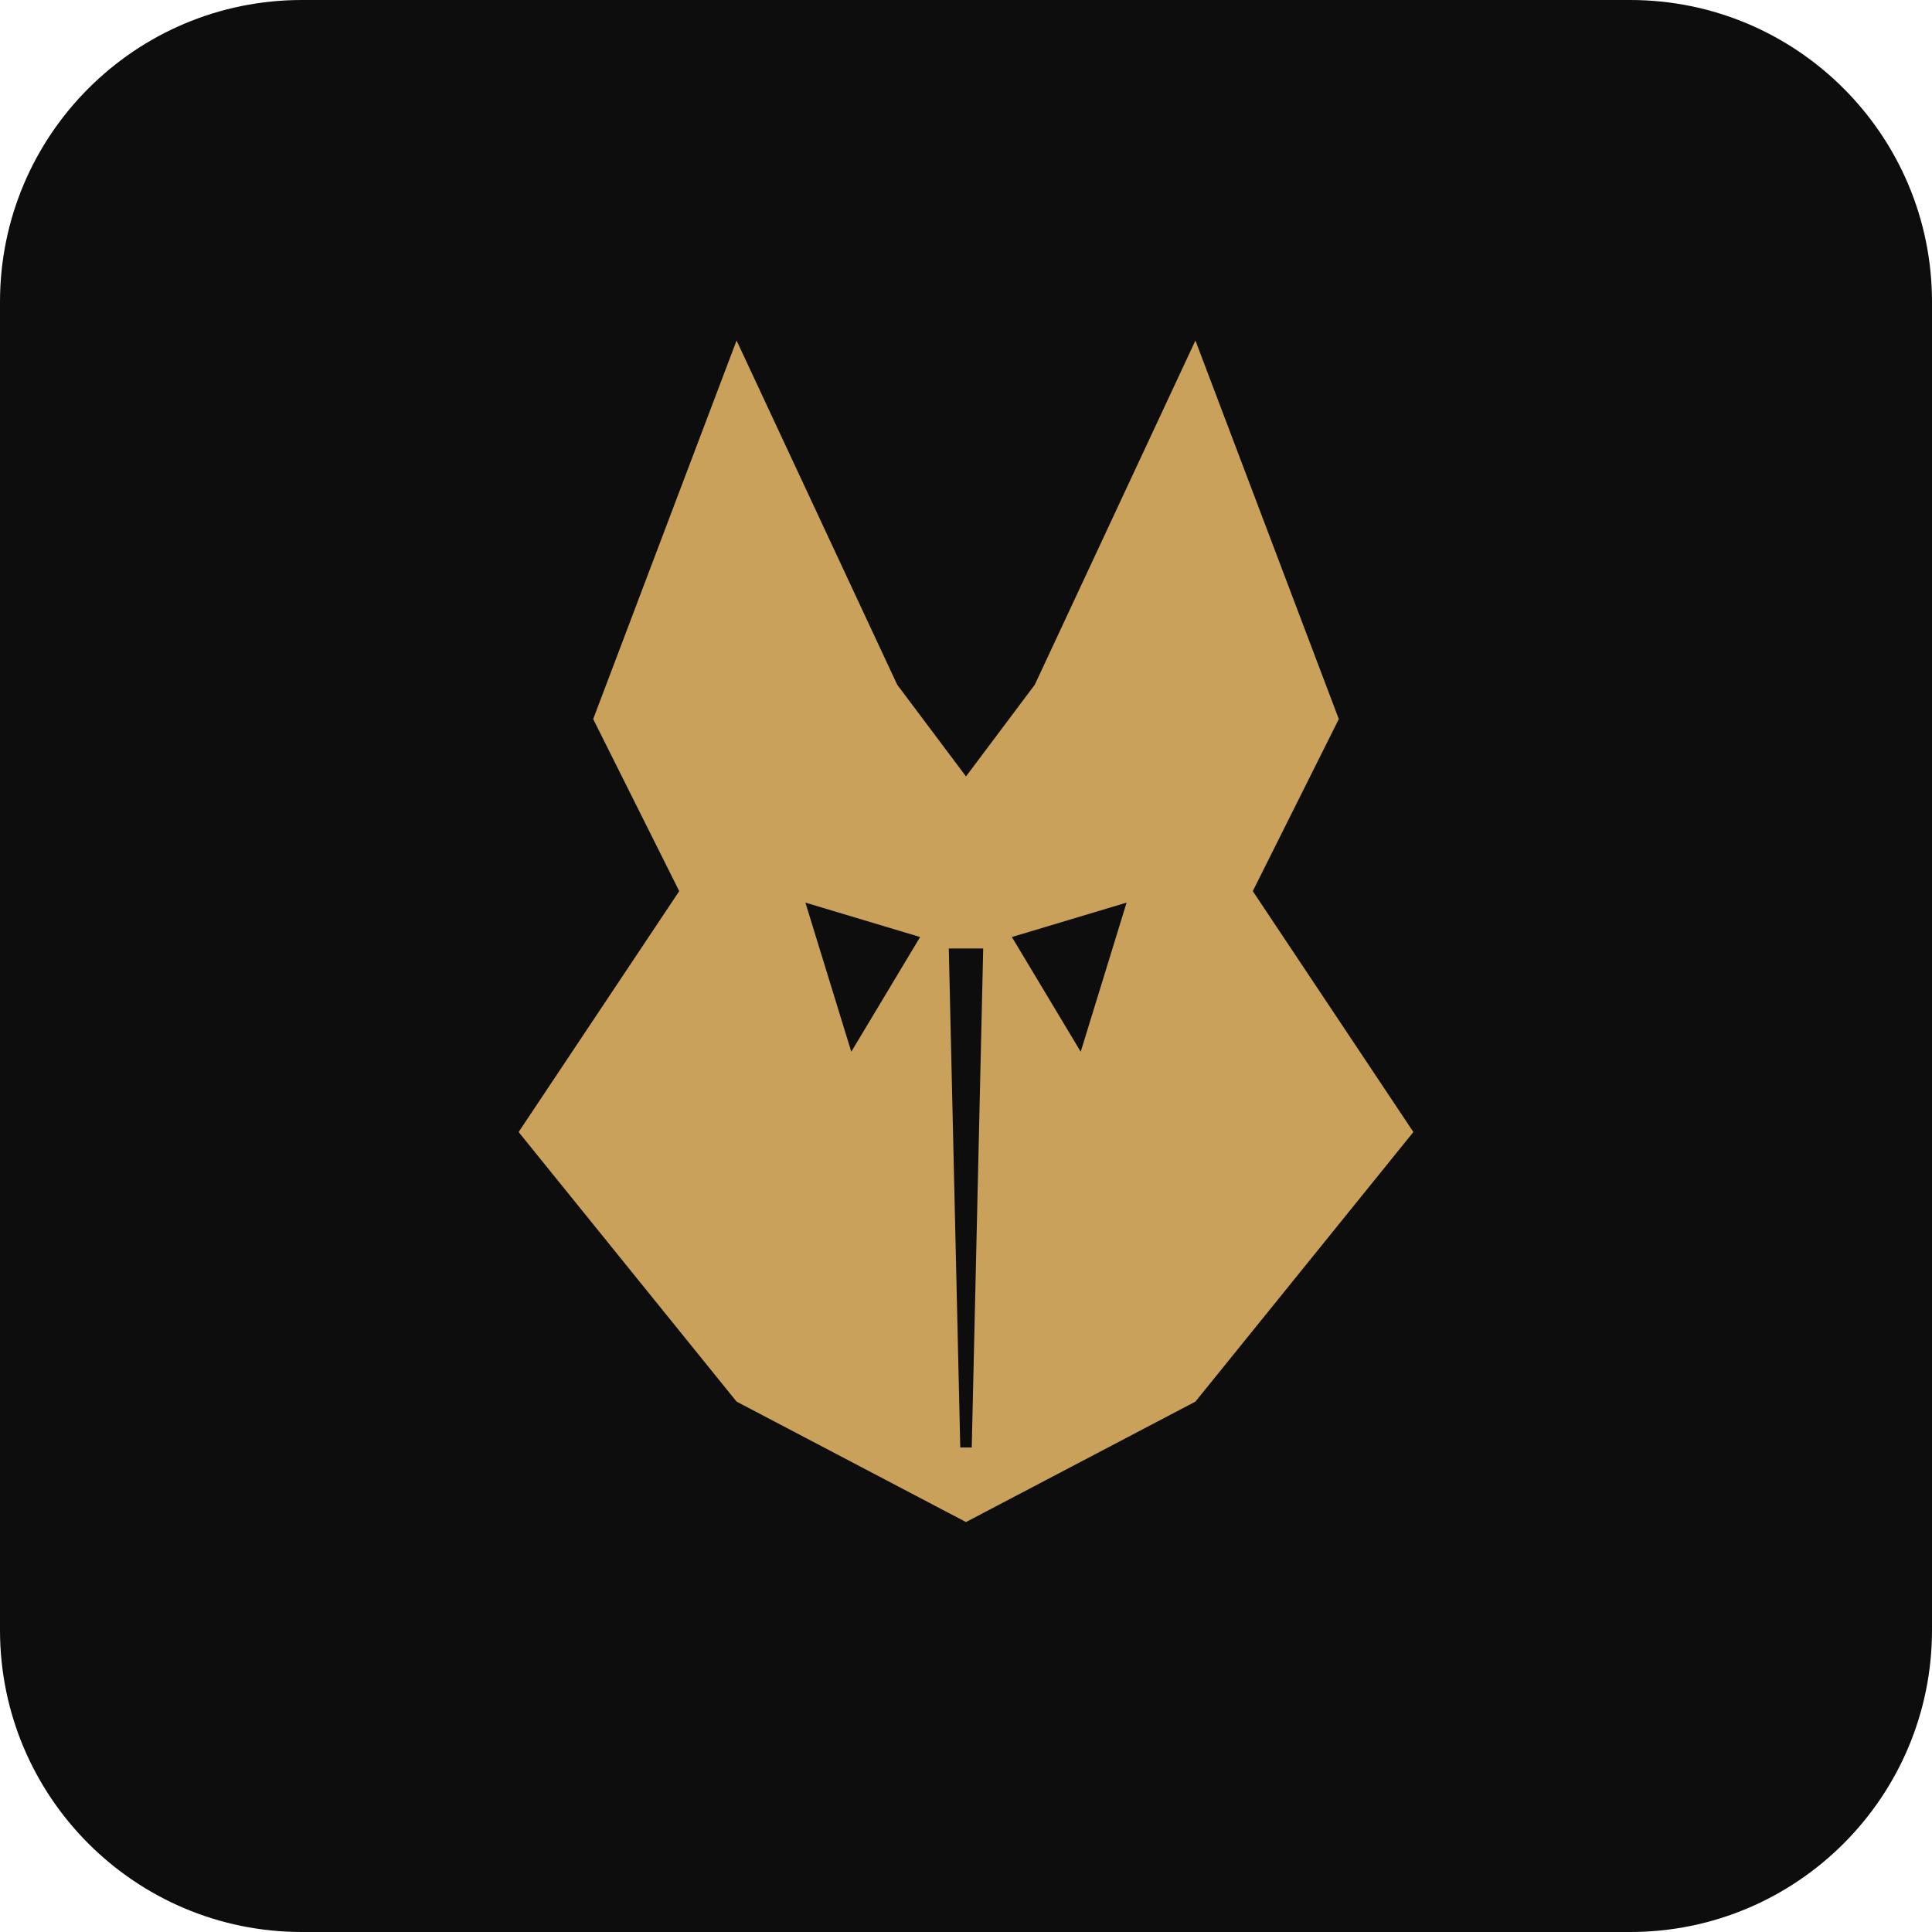
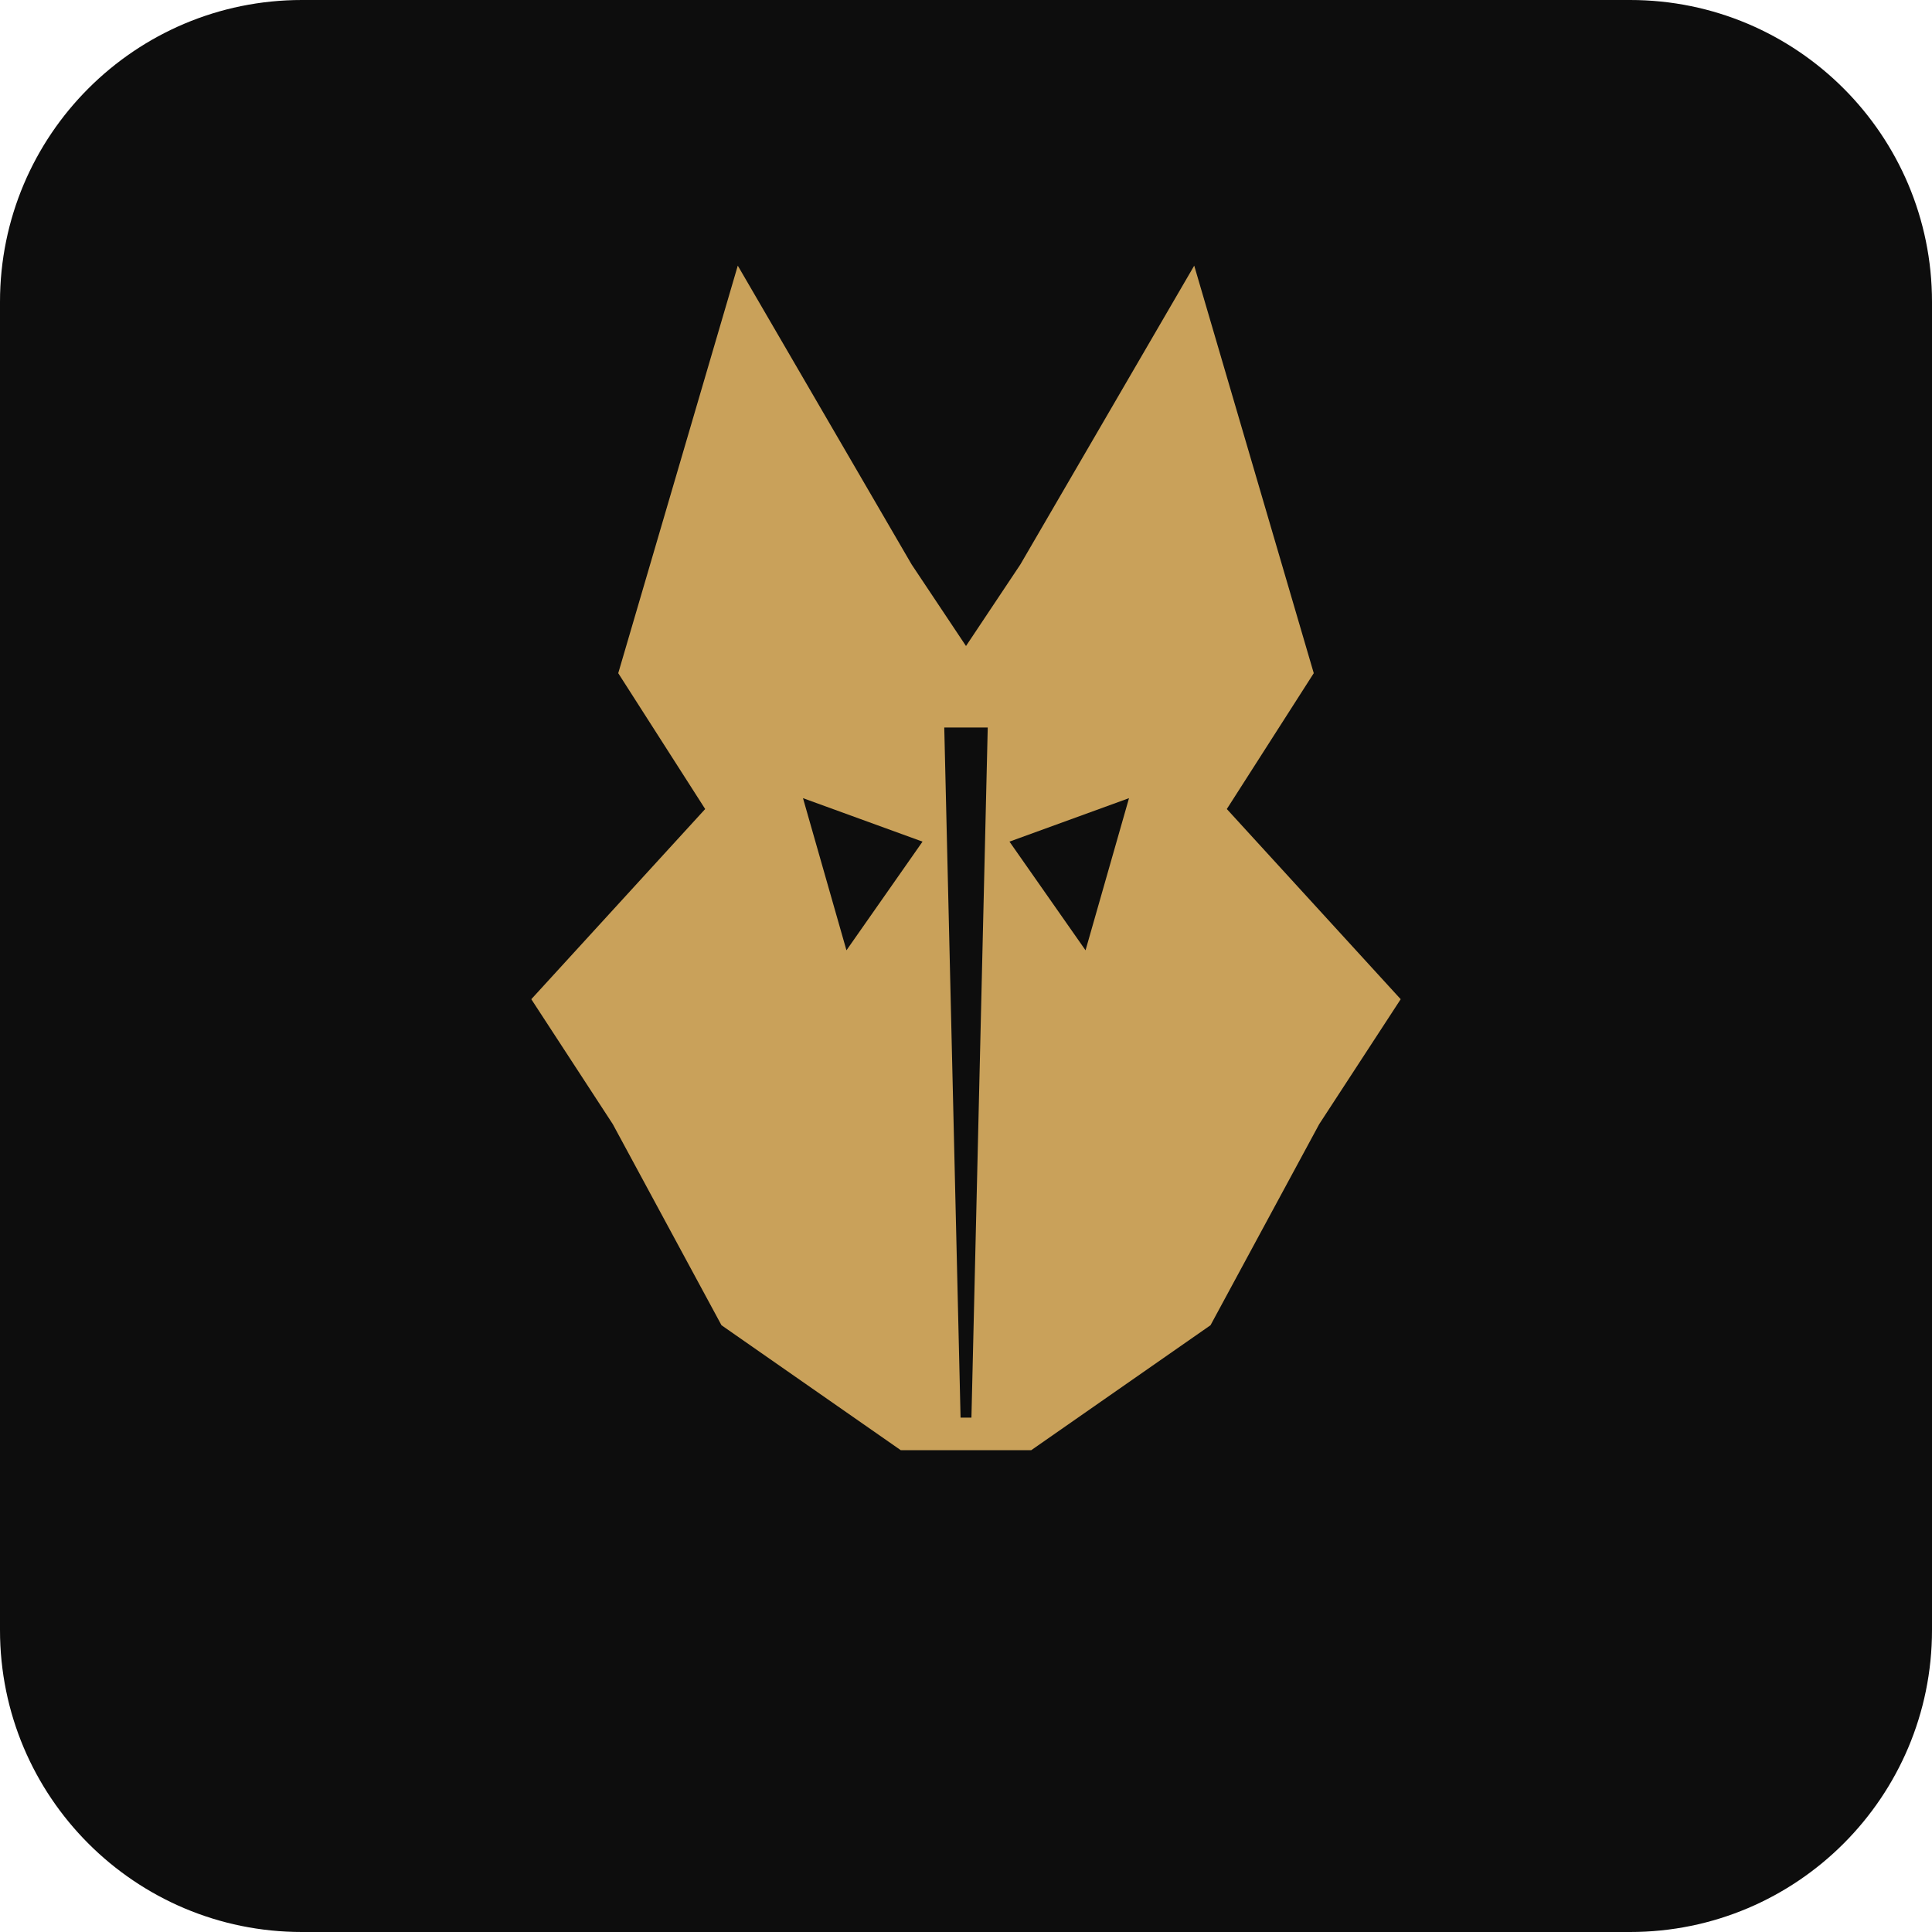
<svg xmlns="http://www.w3.org/2000/svg" viewBox="0 0 64 64">
  <rect width="64" height="64" rx="10" fill="#0d0d0d" />
-   <g transform="translate(13,9) scale(0.19)">
-     <polygon fill="#c9a15a" points="       60,12 35,78 50,108 22,150 60,197 100,218 140,197 178,150 150,108 165,78 140,12       112,72 100,88 88,72     " />
-     <polygon fill="#0d0d0d" points="72,110 92,116 80,136" />
-     <polygon fill="#0d0d0d" points="128,110 108,116 120,136" />
-     <polygon fill="#0d0d0d" points="97,118 103,118 101,205 99,205" />
+   <g transform="translate(14,7) scale(0.18)">
+     <polygon fill="#c9a15a" points="       58,10 36,85 52,110 20,145 35,168 55,205 88,228 112,228 145,205 165,168 180,145 148,110 164,85 142,10       110,65 100,80 90,65     " />
+     <polygon fill="#0d0d0d" points="70,108 92,116 78,136" />
+     <polygon fill="#0d0d0d" points="130,108 108,116 122,136" />
+     <polygon fill="#0d0d0d" points="96,95 104,95 101,222 99,222" />
  </g>
</svg>
